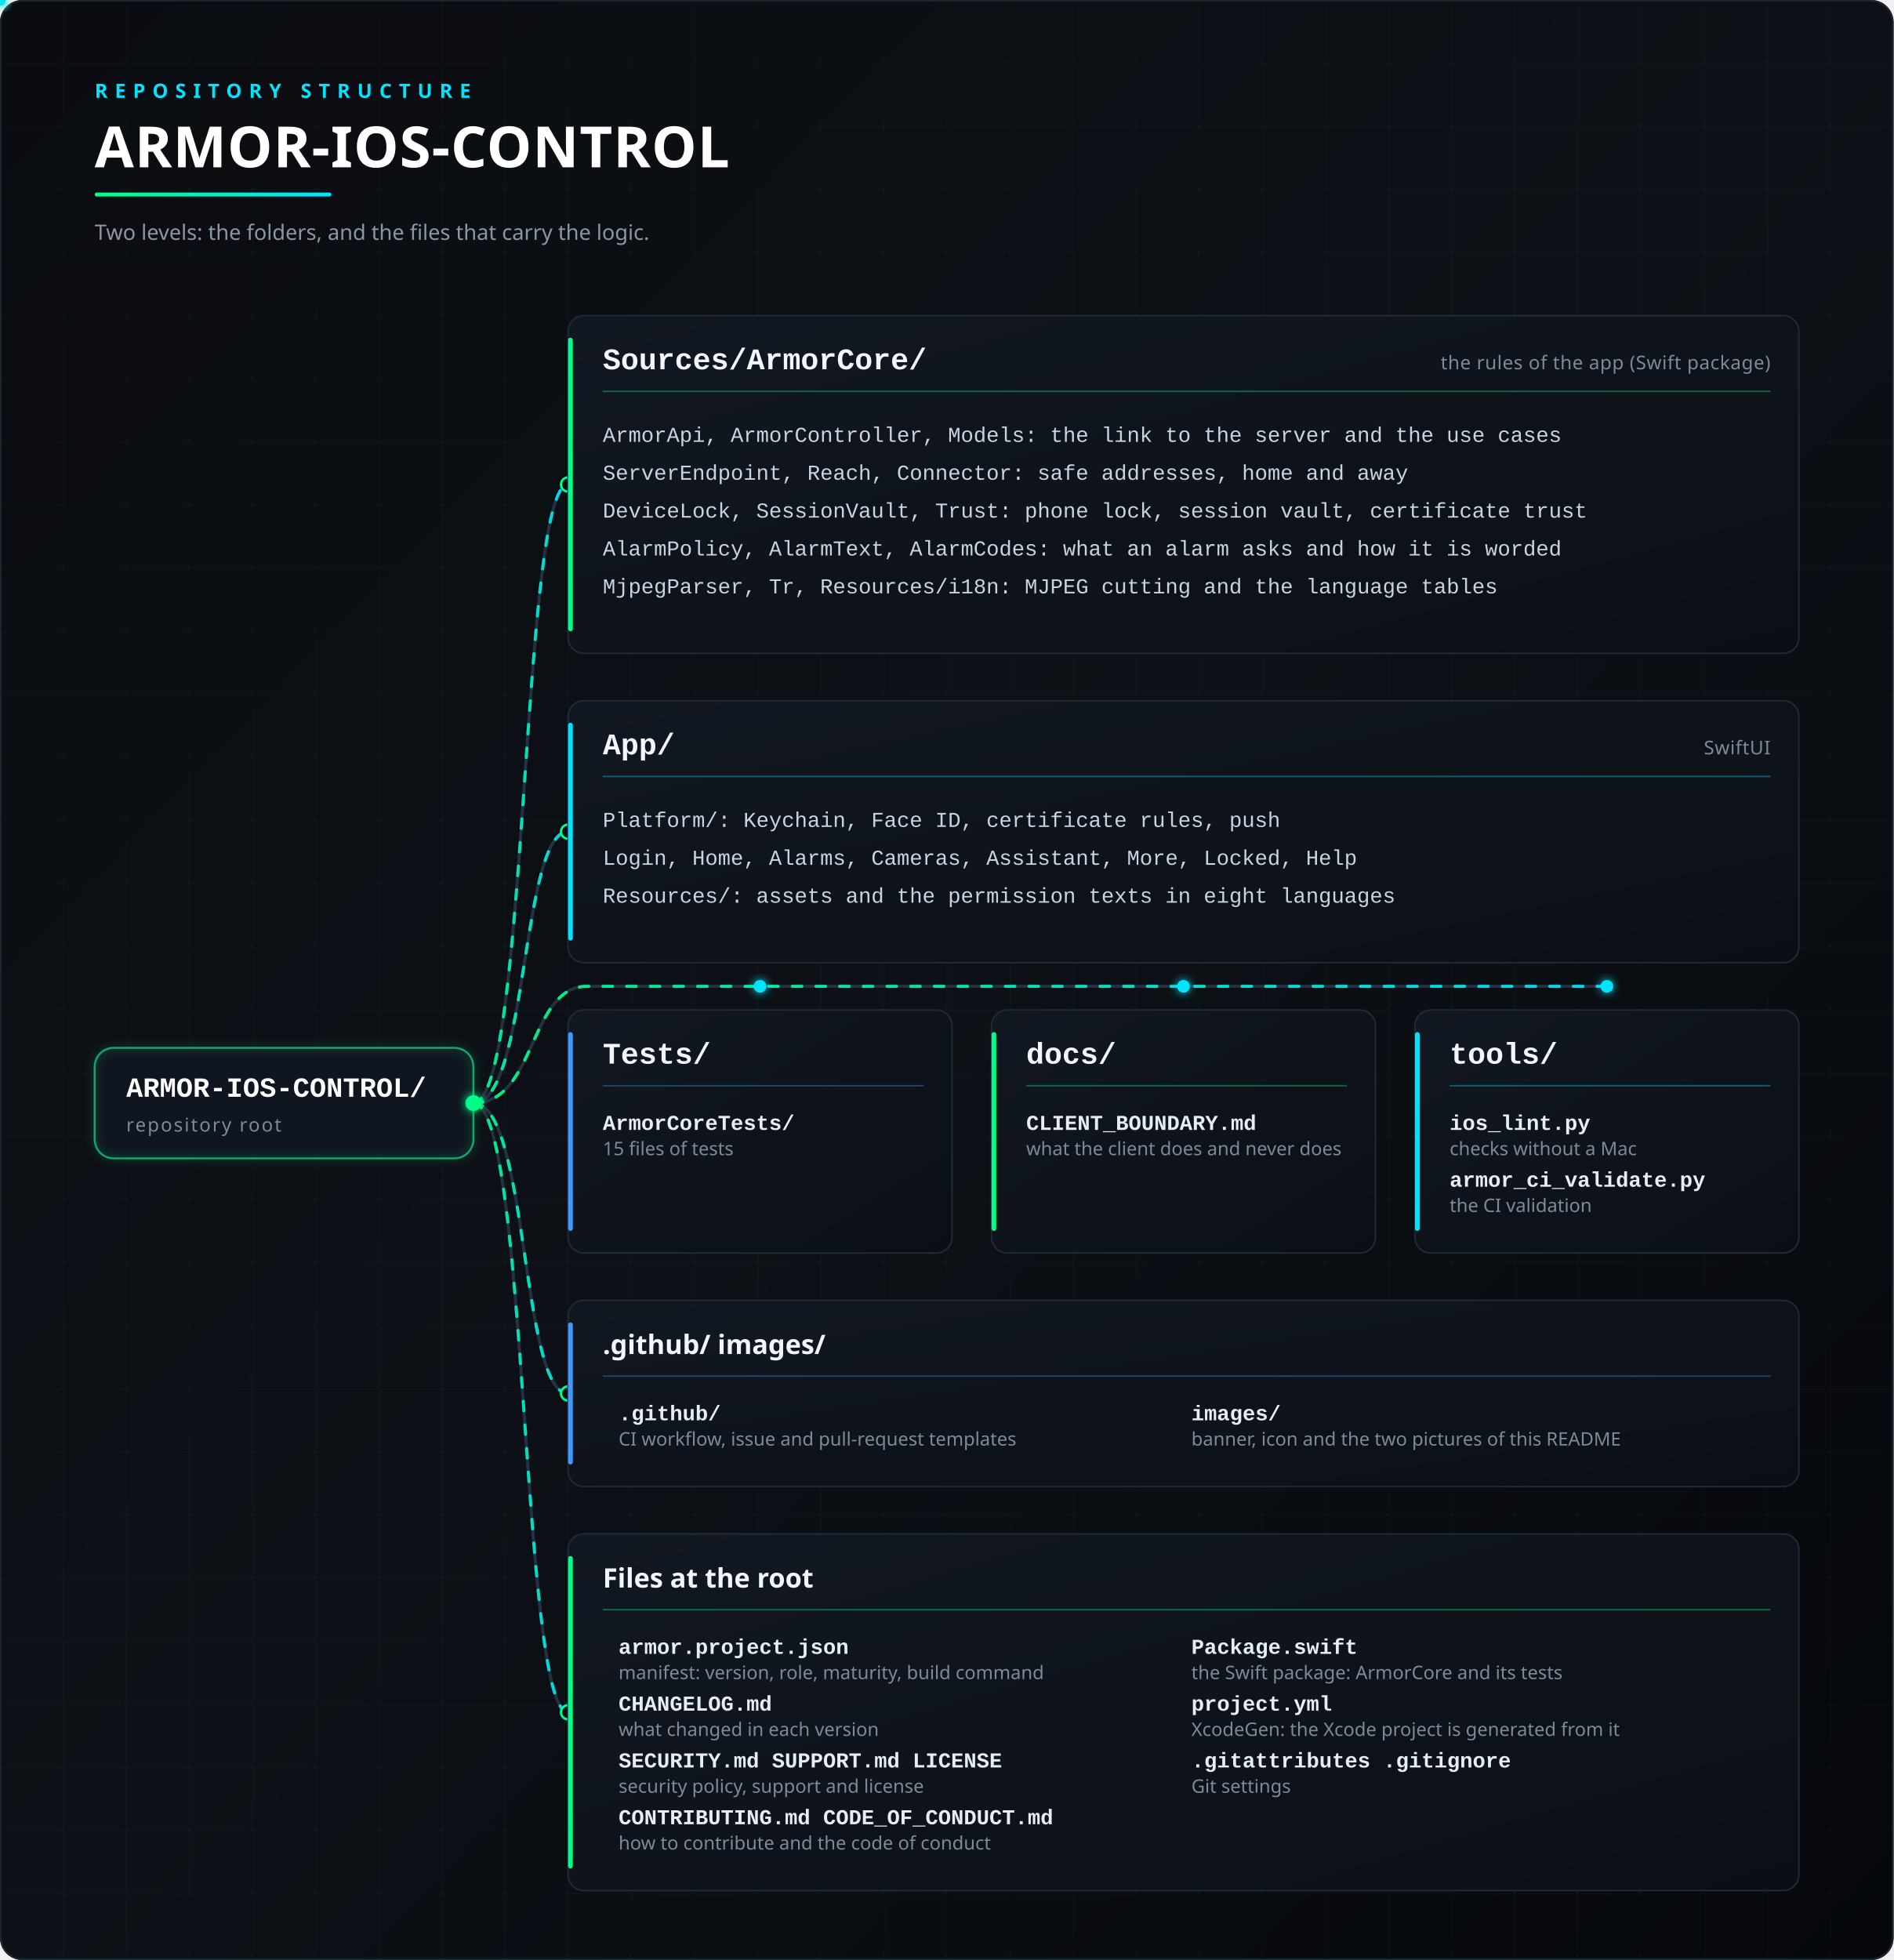
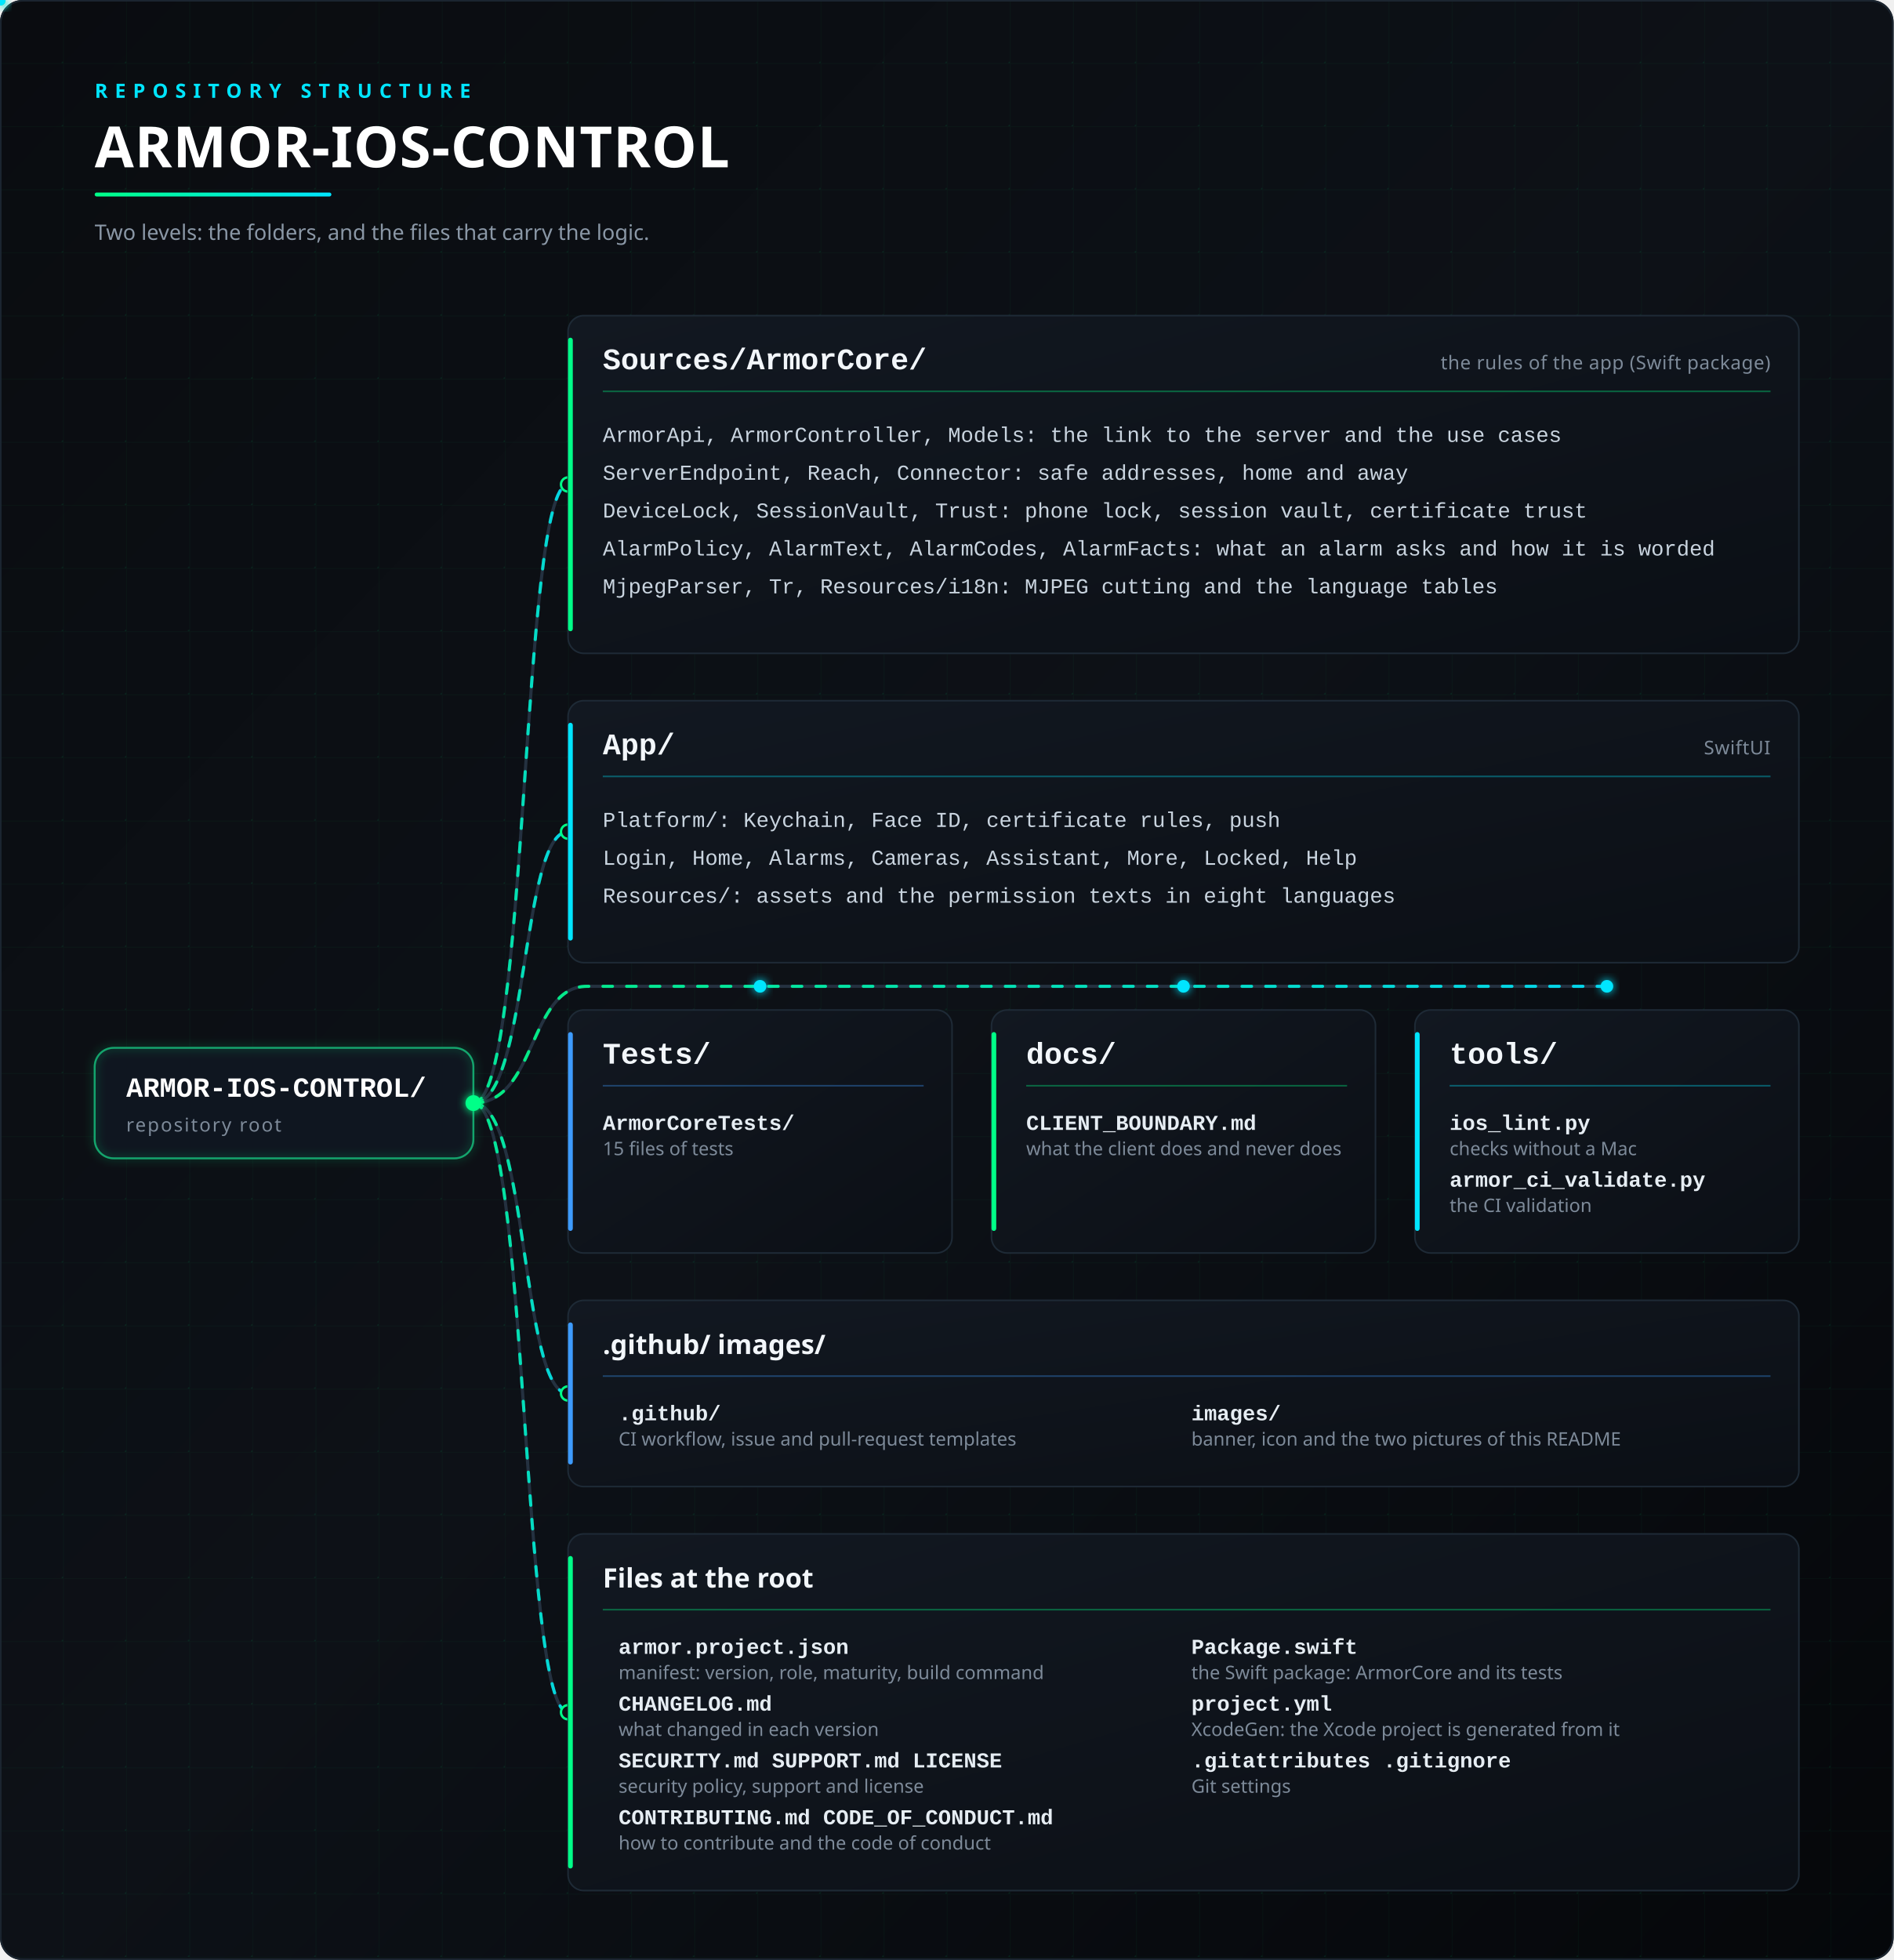
<svg xmlns="http://www.w3.org/2000/svg" viewBox="0 0 1200 1242" width="100%" role="img" aria-labelledby="t d">
  <defs>
    <linearGradient id="bg" x1="0" y1="0" x2="1" y2="1">
      <stop offset="0" stop-color="#0A0C10" />
      <stop offset="0.5" stop-color="#0D1117" />
      <stop offset="1" stop-color="#05070A" />
    </linearGradient>
    <linearGradient id="card" x1="0" y1="0" x2="1" y2="1">
      <stop offset="0" stop-color="#121821" />
      <stop offset="1" stop-color="#0B0F15" />
    </linearGradient>
    <linearGradient id="line" x1="0" y1="0" x2="1" y2="0">
      <stop offset="0" stop-color="#00FF88" />
      <stop offset="1" stop-color="#00E5FF" />
    </linearGradient>
    <filter id="glow" x="-50%" y="-50%" width="200%" height="200%">
      <feGaussianBlur stdDeviation="3" result="b" />
      <feMerge>
        <feMergeNode in="b" />
        <feMergeNode in="SourceGraphic" />
      </feMerge>
    </filter>
    <pattern id="grid" width="40" height="40" patternUnits="userSpaceOnUse">
      <path d="M40 0H0V40" fill="none" stroke="#00FF88" stroke-opacity="0.035" />
      <circle cx="40" cy="40" r="1" fill="#00FF88" fill-opacity="0.09" />
    </pattern>
  </defs>
  <rect width="1200" height="1242" rx="14" fill="url(#bg)" />
  <rect width="1200" height="1242" rx="14" fill="url(#grid)" />
  <rect x="0.5" y="0.5" width="1199" height="1241" rx="14" fill="none" stroke="#1B2530" />
  <text x="60" y="62" font-family="'Segoe UI','Noto Sans','Noto Sans CJK SC','Microsoft YaHei','Yu Gothic','Helvetica Neue',Helvetica,Arial,sans-serif" font-size="12.5" font-weight="600" fill="#00E5FF" text-anchor="start" letter-spacing="4.5">REPOSITORY STRUCTURE</text>
  <text x="60" y="106" font-family="'Segoe UI','Noto Sans','Noto Sans CJK SC','Microsoft YaHei','Yu Gothic','Helvetica Neue',Helvetica,Arial,sans-serif" font-size="36" font-weight="700" fill="#FFFFFF" text-anchor="start" letter-spacing="0.5">ARMOR-IOS-CONTROL</text>
  <rect x="60" y="122" width="150" height="2.5" rx="1.25" fill="url(#line)">
    <animate attributeName="width" values="40;150;150" keyTimes="0;0.4;1" dur="3s" repeatCount="indefinite" />
  </rect>
  <text x="60" y="152" font-family="'Segoe UI','Noto Sans','Noto Sans CJK SC','Microsoft YaHei','Yu Gothic','Helvetica Neue',Helvetica,Arial,sans-serif" font-size="13.5" font-weight="400" fill="#8A97A6" text-anchor="start">Two levels: the folders, and the files that carry the logic.</text>
  <path id="c0" d="M300,699 C335,699 330,307 360,307" fill="none" stroke="#243140" stroke-width="2" />
  <path d="M300,699 C335,699 330,307 360,307" fill="none" stroke="url(#line)" stroke-width="2" stroke-linecap="round" stroke-dasharray="6 9" opacity="0.9">
    <animate attributeName="stroke-dashoffset" from="0" to="-30" dur="1.6s" repeatCount="indefinite" />
  </path>
  <circle cx="360" cy="307" r="4.5" fill="#0D1117" stroke="#00FF88" stroke-width="1.5" />
  <path id="c1" d="M300,699 C335,699 330,527 360,527" fill="none" stroke="#243140" stroke-width="2" />
  <path d="M300,699 C335,699 330,527 360,527" fill="none" stroke="url(#line)" stroke-width="2" stroke-linecap="round" stroke-dasharray="6 9" opacity="0.9">
    <animate attributeName="stroke-dashoffset" from="0" to="-30" dur="1.6s" repeatCount="indefinite" />
  </path>
  <circle cx="360" cy="527" r="4.5" fill="#0D1117" stroke="#00FF88" stroke-width="1.5" />
  <path id="c2" d="M300,699 C340,699 335,625 372,625 H1018.33" fill="none" stroke="#243140" stroke-width="2" />
  <path d="M300,699 C340,699 335,625 372,625 H1018.33" fill="none" stroke="url(#line)" stroke-width="2" stroke-linecap="round" stroke-dasharray="6 9" opacity="0.9">
    <animate attributeName="stroke-dashoffset" from="0" to="-30" dur="1.6s" repeatCount="indefinite" />
  </path>
  <path d="M481.667,625 V640" stroke="url(#line)" stroke-width="2" fill="none" />
  <circle cx="481.667" cy="625" r="4" fill="#00E5FF" filter="url(#glow)" />
  <path d="M750,625 V640" stroke="url(#line)" stroke-width="2" fill="none" />
  <circle cx="750" cy="625" r="4" fill="#00E5FF" filter="url(#glow)" />
  <path d="M1018.33,625 V640" stroke="url(#line)" stroke-width="2" fill="none" />
  <circle cx="1018.33" cy="625" r="4" fill="#00E5FF" filter="url(#glow)" />
  <path id="c3" d="M300,699 C335,699 330,883 360,883" fill="none" stroke="#243140" stroke-width="2" />
  <path d="M300,699 C335,699 330,883 360,883" fill="none" stroke="url(#line)" stroke-width="2" stroke-linecap="round" stroke-dasharray="6 9" opacity="0.9">
    <animate attributeName="stroke-dashoffset" from="0" to="-30" dur="1.6s" repeatCount="indefinite" />
  </path>
  <circle cx="360" cy="883" r="4.5" fill="#0D1117" stroke="#00FF88" stroke-width="1.5" />
  <path id="c4" d="M300,699 C335,699 330,1085 360,1085" fill="none" stroke="#243140" stroke-width="2" />
  <path d="M300,699 C335,699 330,1085 360,1085" fill="none" stroke="url(#line)" stroke-width="2" stroke-linecap="round" stroke-dasharray="6 9" opacity="0.9">
    <animate attributeName="stroke-dashoffset" from="0" to="-30" dur="1.6s" repeatCount="indefinite" />
  </path>
  <circle cx="360" cy="1085" r="4.5" fill="#0D1117" stroke="#00FF88" stroke-width="1.5" />
  <circle r="3.5" fill="#00FF88" filter="url(#glow)">
    <animateMotion dur="3.4s" repeatCount="indefinite">
      <mpath href="#c0" />
    </animateMotion>
  </circle>
  <circle r="3.5" fill="#00E5FF" filter="url(#glow)">
    <animateMotion dur="4.2s" repeatCount="indefinite">
      <mpath href="#c1" />
    </animateMotion>
  </circle>
  <circle r="3.5" fill="#3D9BFF" filter="url(#glow)">
    <animateMotion dur="5.0s" repeatCount="indefinite">
      <mpath href="#c2" />
    </animateMotion>
  </circle>
  <circle r="3.5" fill="#00FF88" filter="url(#glow)">
    <animateMotion dur="5.8s" repeatCount="indefinite">
      <mpath href="#c3" />
    </animateMotion>
  </circle>
  <circle r="3.5" fill="#00E5FF" filter="url(#glow)">
    <animateMotion dur="6.6s" repeatCount="indefinite">
      <mpath href="#c4" />
    </animateMotion>
  </circle>
  <rect x="60" y="664" width="240" height="70" rx="12" fill="#0F1620" stroke="#2A3A4C" stroke-width="1.2" />
  <rect x="60" y="664" width="240" height="70" rx="12" fill="none" stroke="#00FF88" stroke-opacity="0.5" stroke-width="1.2" filter="url(#glow)">
    <animate attributeName="stroke-opacity" values="0.15;0.6;0.15" dur="3.6s" repeatCount="indefinite" />
  </rect>
  <text x="80" y="695" font-family="'JetBrains Mono','Cascadia Code','SFMono-Regular',Consolas,'Liberation Mono',monospace" font-size="17.6" font-weight="700" fill="#FFFFFF" text-anchor="start">ARMOR-IOS-CONTROL/</text>
  <text x="80" y="717" font-family="'Segoe UI','Noto Sans','Noto Sans CJK SC','Microsoft YaHei','Yu Gothic','Helvetica Neue',Helvetica,Arial,sans-serif" font-size="12" font-weight="400" fill="#7D8A99" text-anchor="start" letter-spacing="1">repository root</text>
  <circle cx="300" cy="699" r="5" fill="#00FF88" filter="url(#glow)" />
  <rect x="360" y="200" width="780" height="214" rx="10" fill="url(#card)" stroke="#1E2A36" stroke-width="1" />
  <rect x="360" y="214" width="3" height="186" rx="1.5" fill="#00FF88">
    <animate attributeName="opacity" values="0.55;1;0.55" dur="4s" begin="0s" repeatCount="indefinite" />
  </rect>
  <text x="382" y="234" font-family="'JetBrains Mono','Cascadia Code','SFMono-Regular',Consolas,'Liberation Mono',monospace" font-size="19" font-weight="700" fill="#F2F6FA" text-anchor="start">Sources/ArmorCore/</text>
  <text x="1122" y="234" font-family="'Segoe UI','Noto Sans','Noto Sans CJK SC','Microsoft YaHei','Yu Gothic','Helvetica Neue',Helvetica,Arial,sans-serif" font-size="12" font-weight="400" fill="#7D8A99" text-anchor="end" letter-spacing="0.3">the rules of the app (Swift package)</text>
  <line x1="382" y1="248" x2="1122" y2="248" stroke="#00FF88" stroke-opacity="0.35" stroke-width="1" />
  <text x="382" y="280" font-family="'JetBrains Mono','Cascadia Code','SFMono-Regular',Consolas,'Liberation Mono',monospace" font-size="13.5" font-weight="400" fill="#C9D4DF" text-anchor="start">ArmorApi, ArmorController, Models: the link to the server and the use cases</text>
  <text x="382" y="304" font-family="'JetBrains Mono','Cascadia Code','SFMono-Regular',Consolas,'Liberation Mono',monospace" font-size="13.5" font-weight="400" fill="#C9D4DF" text-anchor="start">ServerEndpoint, Reach, Connector: safe addresses, home and away</text>
  <text x="382" y="328" font-family="'JetBrains Mono','Cascadia Code','SFMono-Regular',Consolas,'Liberation Mono',monospace" font-size="13.5" font-weight="400" fill="#C9D4DF" text-anchor="start">DeviceLock, SessionVault, Trust: phone lock, session vault, certificate trust</text>
-   <text x="382" y="352" font-family="'JetBrains Mono','Cascadia Code','SFMono-Regular',Consolas,'Liberation Mono',monospace" font-size="13.5" font-weight="400" fill="#C9D4DF" text-anchor="start">AlarmPolicy, AlarmText, AlarmCodes: what an alarm asks and how it is worded</text>
+   <text x="382" y="352" font-family="'JetBrains Mono','Cascadia Code','SFMono-Regular',Consolas,'Liberation Mono',monospace" font-size="13.5" font-weight="400" fill="#C9D4DF" text-anchor="start">AlarmPolicy, AlarmText, AlarmCodes, AlarmFacts: what an alarm asks and how it is worded</text>
  <text x="382" y="376" font-family="'JetBrains Mono','Cascadia Code','SFMono-Regular',Consolas,'Liberation Mono',monospace" font-size="13.5" font-weight="400" fill="#C9D4DF" text-anchor="start">MjpegParser, Tr, Resources/i18n: MJPEG cutting and the language tables</text>
  <rect x="360" y="444" width="780" height="166" rx="10" fill="url(#card)" stroke="#1E2A36" stroke-width="1" />
  <rect x="360" y="458" width="3" height="138" rx="1.5" fill="#00E5FF">
    <animate attributeName="opacity" values="0.55;1;0.55" dur="4s" begin="0.6s" repeatCount="indefinite" />
  </rect>
  <text x="382" y="478" font-family="'JetBrains Mono','Cascadia Code','SFMono-Regular',Consolas,'Liberation Mono',monospace" font-size="19" font-weight="700" fill="#F2F6FA" text-anchor="start">App/</text>
  <text x="1122" y="478" font-family="'Segoe UI','Noto Sans','Noto Sans CJK SC','Microsoft YaHei','Yu Gothic','Helvetica Neue',Helvetica,Arial,sans-serif" font-size="12" font-weight="400" fill="#7D8A99" text-anchor="end" letter-spacing="0.3">SwiftUI</text>
  <line x1="382" y1="492" x2="1122" y2="492" stroke="#00E5FF" stroke-opacity="0.35" stroke-width="1" />
  <text x="382" y="524" font-family="'JetBrains Mono','Cascadia Code','SFMono-Regular',Consolas,'Liberation Mono',monospace" font-size="13.5" font-weight="400" fill="#C9D4DF" text-anchor="start">Platform/: Keychain, Face ID, certificate rules, push</text>
  <text x="382" y="548" font-family="'JetBrains Mono','Cascadia Code','SFMono-Regular',Consolas,'Liberation Mono',monospace" font-size="13.5" font-weight="400" fill="#C9D4DF" text-anchor="start">Login, Home, Alarms, Cameras, Assistant, More, Locked, Help</text>
  <text x="382" y="572" font-family="'JetBrains Mono','Cascadia Code','SFMono-Regular',Consolas,'Liberation Mono',monospace" font-size="13.5" font-weight="400" fill="#C9D4DF" text-anchor="start">Resources/: assets and the permission texts in eight languages</text>
  <rect x="360" y="640" width="243.333" height="154" rx="10" fill="url(#card)" stroke="#1E2A36" stroke-width="1" />
  <rect x="360" y="654" width="3" height="126" rx="1.5" fill="#3D9BFF">
    <animate attributeName="opacity" values="0.55;1;0.55" dur="4s" begin="1.2s" repeatCount="indefinite" />
  </rect>
  <text x="382" y="674" font-family="'JetBrains Mono','Cascadia Code','SFMono-Regular',Consolas,'Liberation Mono',monospace" font-size="19" font-weight="700" fill="#F2F6FA" text-anchor="start">Tests/</text>
  <line x1="382" y1="688" x2="585.333" y2="688" stroke="#3D9BFF" stroke-opacity="0.35" stroke-width="1" />
  <text x="382" y="716" font-family="'JetBrains Mono','Cascadia Code','SFMono-Regular',Consolas,'Liberation Mono',monospace" font-size="13.5" font-weight="600" fill="#E6EDF3" text-anchor="start">ArmorCoreTests/</text>
  <text x="382" y="732" font-family="'Segoe UI','Noto Sans','Noto Sans CJK SC','Microsoft YaHei','Yu Gothic','Helvetica Neue',Helvetica,Arial,sans-serif" font-size="11.8" font-weight="400" fill="#7D8A99" text-anchor="start">15 files of tests</text>
  <rect x="628.333" y="640" width="243.333" height="154" rx="10" fill="url(#card)" stroke="#1E2A36" stroke-width="1" />
  <rect x="628.333" y="654" width="3" height="126" rx="1.5" fill="#00FF88">
    <animate attributeName="opacity" values="0.55;1;0.55" dur="4s" begin="1.8s" repeatCount="indefinite" />
  </rect>
  <text x="650.333" y="674" font-family="'JetBrains Mono','Cascadia Code','SFMono-Regular',Consolas,'Liberation Mono',monospace" font-size="19" font-weight="700" fill="#F2F6FA" text-anchor="start">docs/</text>
  <line x1="650.333" y1="688" x2="853.667" y2="688" stroke="#00FF88" stroke-opacity="0.35" stroke-width="1" />
  <text x="650.333" y="716" font-family="'JetBrains Mono','Cascadia Code','SFMono-Regular',Consolas,'Liberation Mono',monospace" font-size="13.5" font-weight="600" fill="#E6EDF3" text-anchor="start">CLIENT_BOUNDARY.md</text>
  <text x="650.333" y="732" font-family="'Segoe UI','Noto Sans','Noto Sans CJK SC','Microsoft YaHei','Yu Gothic','Helvetica Neue',Helvetica,Arial,sans-serif" font-size="11.8" font-weight="400" fill="#7D8A99" text-anchor="start">what the client does and never does</text>
  <rect x="896.667" y="640" width="243.333" height="154" rx="10" fill="url(#card)" stroke="#1E2A36" stroke-width="1" />
  <rect x="896.667" y="654" width="3" height="126" rx="1.5" fill="#00E5FF">
    <animate attributeName="opacity" values="0.55;1;0.55" dur="4s" begin="2.4s" repeatCount="indefinite" />
  </rect>
  <text x="918.667" y="674" font-family="'JetBrains Mono','Cascadia Code','SFMono-Regular',Consolas,'Liberation Mono',monospace" font-size="19" font-weight="700" fill="#F2F6FA" text-anchor="start">tools/</text>
  <line x1="918.667" y1="688" x2="1122" y2="688" stroke="#00E5FF" stroke-opacity="0.35" stroke-width="1" />
  <text x="918.667" y="716" font-family="'JetBrains Mono','Cascadia Code','SFMono-Regular',Consolas,'Liberation Mono',monospace" font-size="13.5" font-weight="600" fill="#E6EDF3" text-anchor="start">ios_lint.py</text>
  <text x="918.667" y="732" font-family="'Segoe UI','Noto Sans','Noto Sans CJK SC','Microsoft YaHei','Yu Gothic','Helvetica Neue',Helvetica,Arial,sans-serif" font-size="11.8" font-weight="400" fill="#7D8A99" text-anchor="start">checks without a Mac</text>
  <text x="918.667" y="752" font-family="'JetBrains Mono','Cascadia Code','SFMono-Regular',Consolas,'Liberation Mono',monospace" font-size="13.5" font-weight="600" fill="#E6EDF3" text-anchor="start">armor_ci_validate.py</text>
  <text x="918.667" y="768" font-family="'Segoe UI','Noto Sans','Noto Sans CJK SC','Microsoft YaHei','Yu Gothic','Helvetica Neue',Helvetica,Arial,sans-serif" font-size="11.8" font-weight="400" fill="#7D8A99" text-anchor="start">the CI validation</text>
  <rect x="360" y="824" width="780" height="118" rx="10" fill="url(#card)" stroke="#1E2A36" stroke-width="1" />
  <rect x="360" y="838" width="3" height="90" rx="1.5" fill="#3D9BFF">
    <animate attributeName="opacity" values="0.55;1;0.55" dur="4s" begin="3s" repeatCount="indefinite" />
  </rect>
  <text x="382" y="858" font-family="'Segoe UI','Noto Sans','Noto Sans CJK SC','Microsoft YaHei','Yu Gothic','Helvetica Neue',Helvetica,Arial,sans-serif" font-size="17" font-weight="700" fill="#F2F6FA" text-anchor="start">.github/ images/</text>
  <line x1="382" y1="872" x2="1122" y2="872" stroke="#3D9BFF" stroke-opacity="0.35" stroke-width="1" />
  <text x="392" y="900" font-family="'JetBrains Mono','Cascadia Code','SFMono-Regular',Consolas,'Liberation Mono',monospace" font-size="13.5" font-weight="600" fill="#E6EDF3" text-anchor="start">.github/</text>
  <text x="392" y="916" font-family="'Segoe UI','Noto Sans','Noto Sans CJK SC','Microsoft YaHei','Yu Gothic','Helvetica Neue',Helvetica,Arial,sans-serif" font-size="11.8" font-weight="400" fill="#7D8A99" text-anchor="start">CI workflow, issue and pull-request templates</text>
  <text x="755" y="900" font-family="'JetBrains Mono','Cascadia Code','SFMono-Regular',Consolas,'Liberation Mono',monospace" font-size="13.5" font-weight="600" fill="#E6EDF3" text-anchor="start">images/</text>
  <text x="755" y="916" font-family="'Segoe UI','Noto Sans','Noto Sans CJK SC','Microsoft YaHei','Yu Gothic','Helvetica Neue',Helvetica,Arial,sans-serif" font-size="11.8" font-weight="400" fill="#7D8A99" text-anchor="start">banner, icon and the two pictures of this README</text>
  <rect x="360" y="972" width="780" height="226" rx="10" fill="url(#card)" stroke="#1E2A36" stroke-width="1" />
  <rect x="360" y="986" width="3" height="198" rx="1.5" fill="#00FF88">
    <animate attributeName="opacity" values="0.55;1;0.55" dur="4s" begin="3.6s" repeatCount="indefinite" />
  </rect>
  <text x="382" y="1006" font-family="'Segoe UI','Noto Sans','Noto Sans CJK SC','Microsoft YaHei','Yu Gothic','Helvetica Neue',Helvetica,Arial,sans-serif" font-size="17" font-weight="700" fill="#F2F6FA" text-anchor="start">Files at the root</text>
  <line x1="382" y1="1020" x2="1122" y2="1020" stroke="#00FF88" stroke-opacity="0.35" stroke-width="1" />
  <text x="392" y="1048" font-family="'JetBrains Mono','Cascadia Code','SFMono-Regular',Consolas,'Liberation Mono',monospace" font-size="13.5" font-weight="600" fill="#E6EDF3" text-anchor="start">armor.project.json</text>
  <text x="392" y="1064" font-family="'Segoe UI','Noto Sans','Noto Sans CJK SC','Microsoft YaHei','Yu Gothic','Helvetica Neue',Helvetica,Arial,sans-serif" font-size="11.8" font-weight="400" fill="#7D8A99" text-anchor="start">manifest: version, role, maturity, build command</text>
  <text x="392" y="1084" font-family="'JetBrains Mono','Cascadia Code','SFMono-Regular',Consolas,'Liberation Mono',monospace" font-size="13.5" font-weight="600" fill="#E6EDF3" text-anchor="start">CHANGELOG.md</text>
  <text x="392" y="1100" font-family="'Segoe UI','Noto Sans','Noto Sans CJK SC','Microsoft YaHei','Yu Gothic','Helvetica Neue',Helvetica,Arial,sans-serif" font-size="11.8" font-weight="400" fill="#7D8A99" text-anchor="start">what changed in each version</text>
  <text x="392" y="1120" font-family="'JetBrains Mono','Cascadia Code','SFMono-Regular',Consolas,'Liberation Mono',monospace" font-size="13.5" font-weight="600" fill="#E6EDF3" text-anchor="start">SECURITY.md  SUPPORT.md  LICENSE</text>
  <text x="392" y="1136" font-family="'Segoe UI','Noto Sans','Noto Sans CJK SC','Microsoft YaHei','Yu Gothic','Helvetica Neue',Helvetica,Arial,sans-serif" font-size="11.8" font-weight="400" fill="#7D8A99" text-anchor="start">security policy, support and license</text>
  <text x="392" y="1156" font-family="'JetBrains Mono','Cascadia Code','SFMono-Regular',Consolas,'Liberation Mono',monospace" font-size="13.5" font-weight="600" fill="#E6EDF3" text-anchor="start">CONTRIBUTING.md  CODE_OF_CONDUCT.md</text>
  <text x="392" y="1172" font-family="'Segoe UI','Noto Sans','Noto Sans CJK SC','Microsoft YaHei','Yu Gothic','Helvetica Neue',Helvetica,Arial,sans-serif" font-size="11.8" font-weight="400" fill="#7D8A99" text-anchor="start">how to contribute and the code of conduct</text>
  <text x="755" y="1048" font-family="'JetBrains Mono','Cascadia Code','SFMono-Regular',Consolas,'Liberation Mono',monospace" font-size="13.5" font-weight="600" fill="#E6EDF3" text-anchor="start">Package.swift</text>
  <text x="755" y="1064" font-family="'Segoe UI','Noto Sans','Noto Sans CJK SC','Microsoft YaHei','Yu Gothic','Helvetica Neue',Helvetica,Arial,sans-serif" font-size="11.8" font-weight="400" fill="#7D8A99" text-anchor="start">the Swift package: ArmorCore and its tests</text>
  <text x="755" y="1084" font-family="'JetBrains Mono','Cascadia Code','SFMono-Regular',Consolas,'Liberation Mono',monospace" font-size="13.5" font-weight="600" fill="#E6EDF3" text-anchor="start">project.yml</text>
  <text x="755" y="1100" font-family="'Segoe UI','Noto Sans','Noto Sans CJK SC','Microsoft YaHei','Yu Gothic','Helvetica Neue',Helvetica,Arial,sans-serif" font-size="11.8" font-weight="400" fill="#7D8A99" text-anchor="start">XcodeGen: the Xcode project is generated from it</text>
  <text x="755" y="1120" font-family="'JetBrains Mono','Cascadia Code','SFMono-Regular',Consolas,'Liberation Mono',monospace" font-size="13.5" font-weight="600" fill="#E6EDF3" text-anchor="start">.gitattributes  .gitignore</text>
  <text x="755" y="1136" font-family="'Segoe UI','Noto Sans','Noto Sans CJK SC','Microsoft YaHei','Yu Gothic','Helvetica Neue',Helvetica,Arial,sans-serif" font-size="11.8" font-weight="400" fill="#7D8A99" text-anchor="start">Git settings</text>
</svg>
